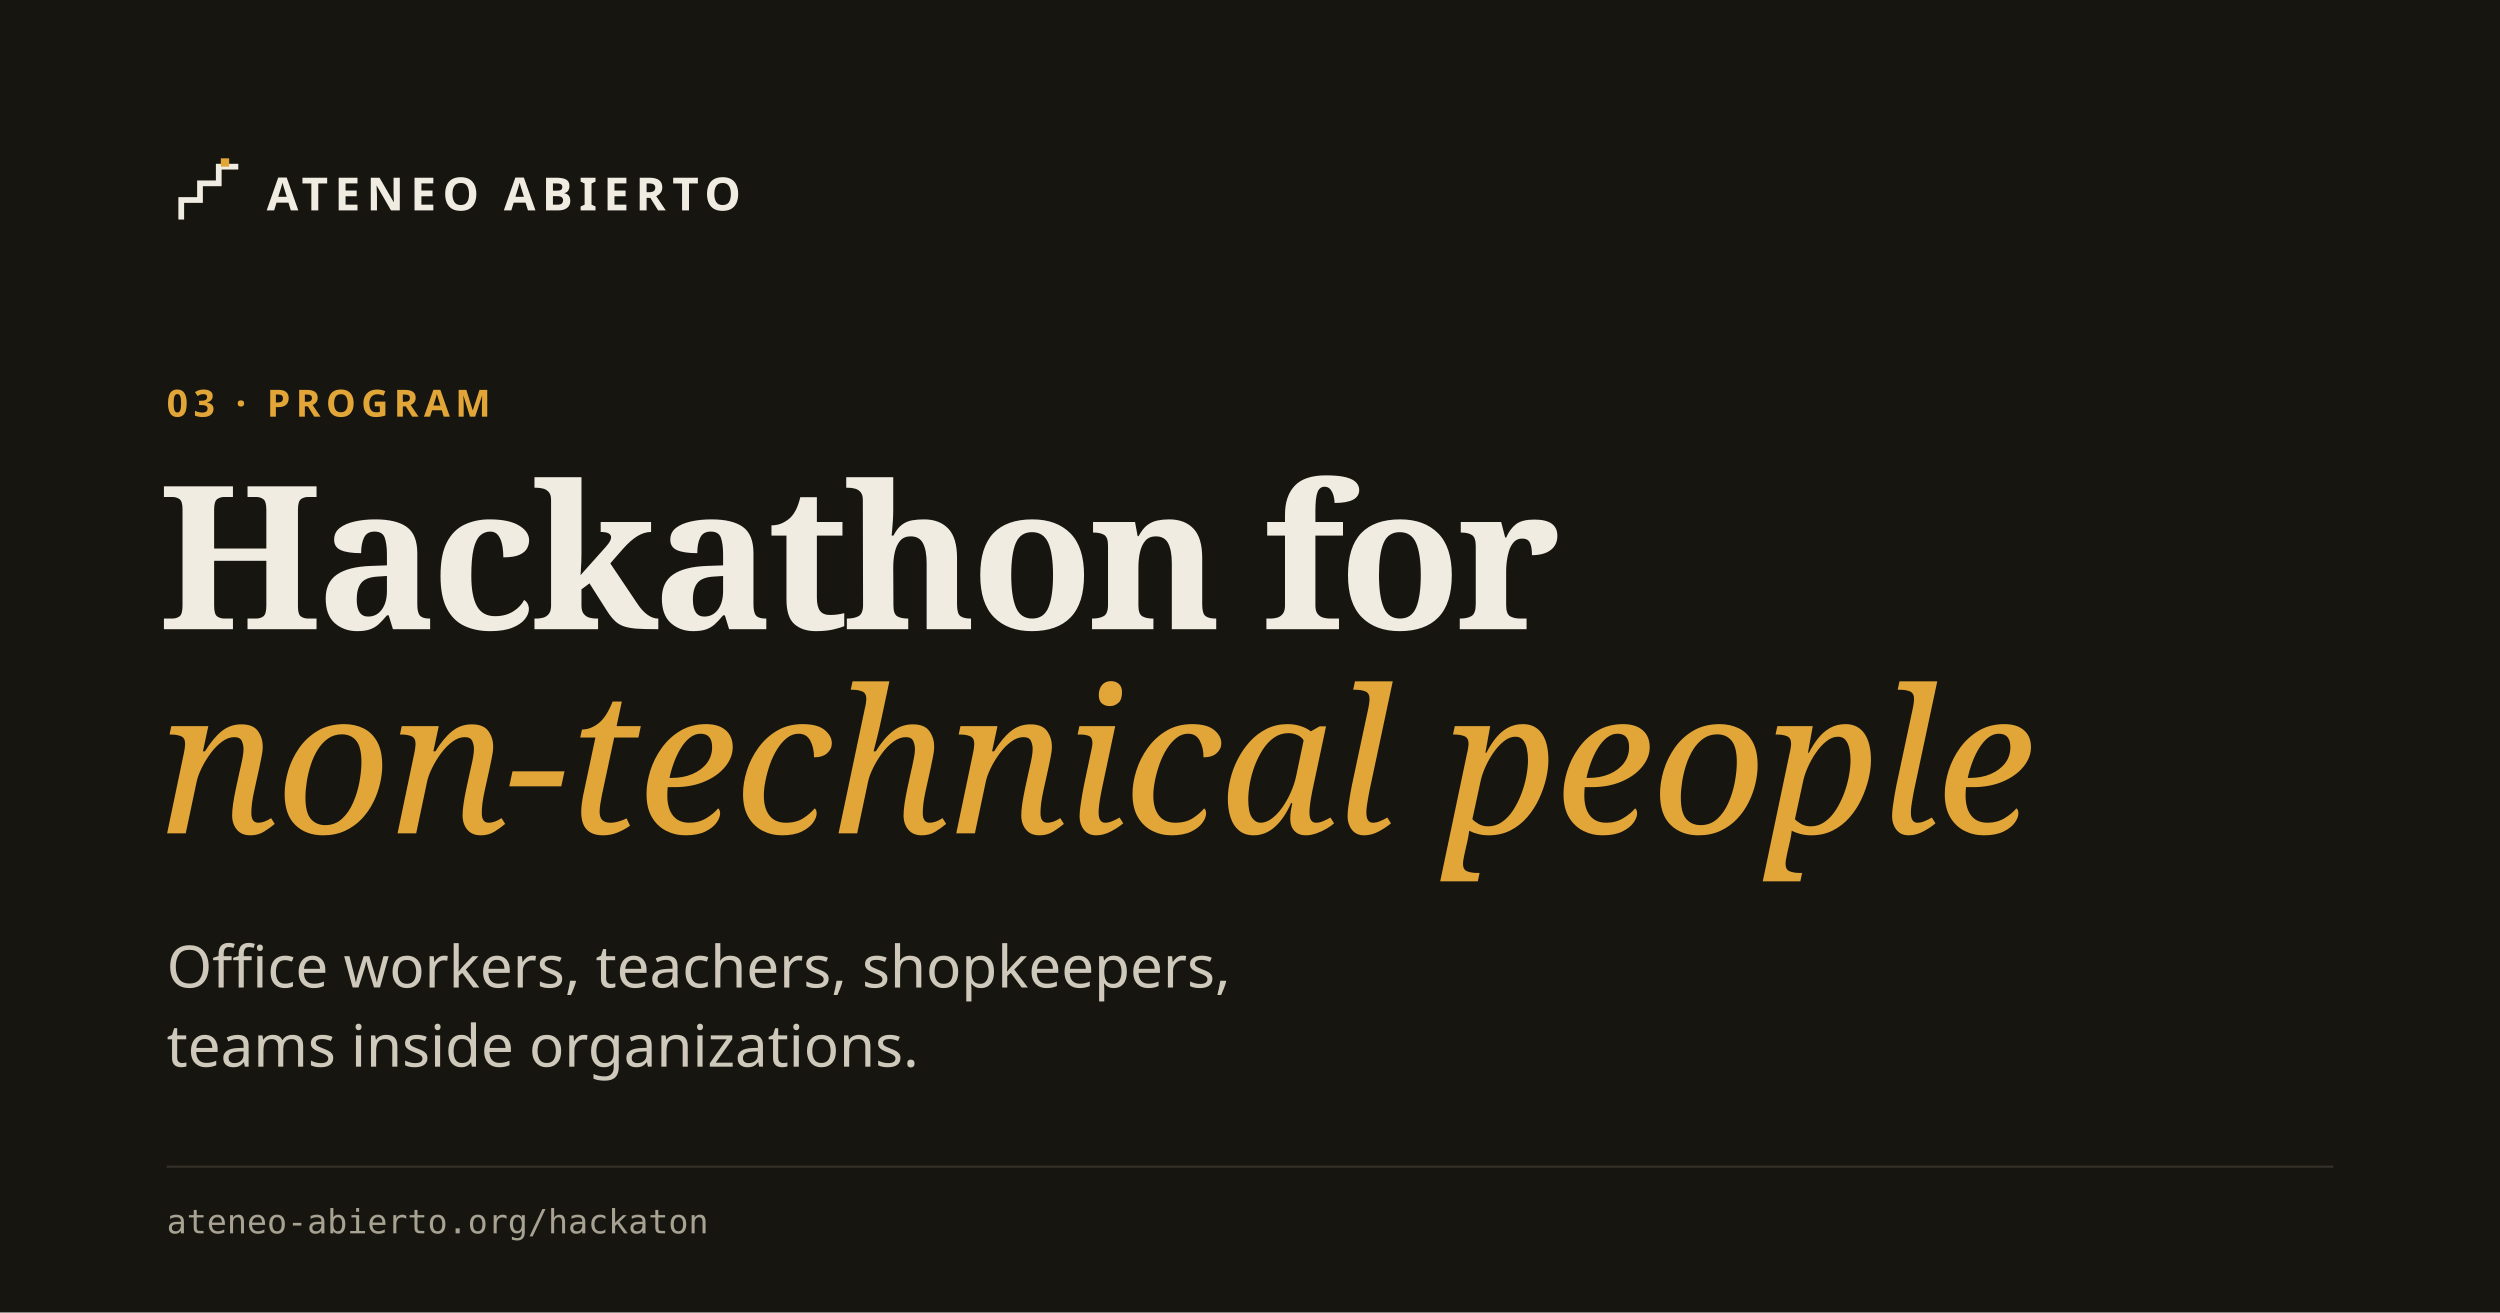
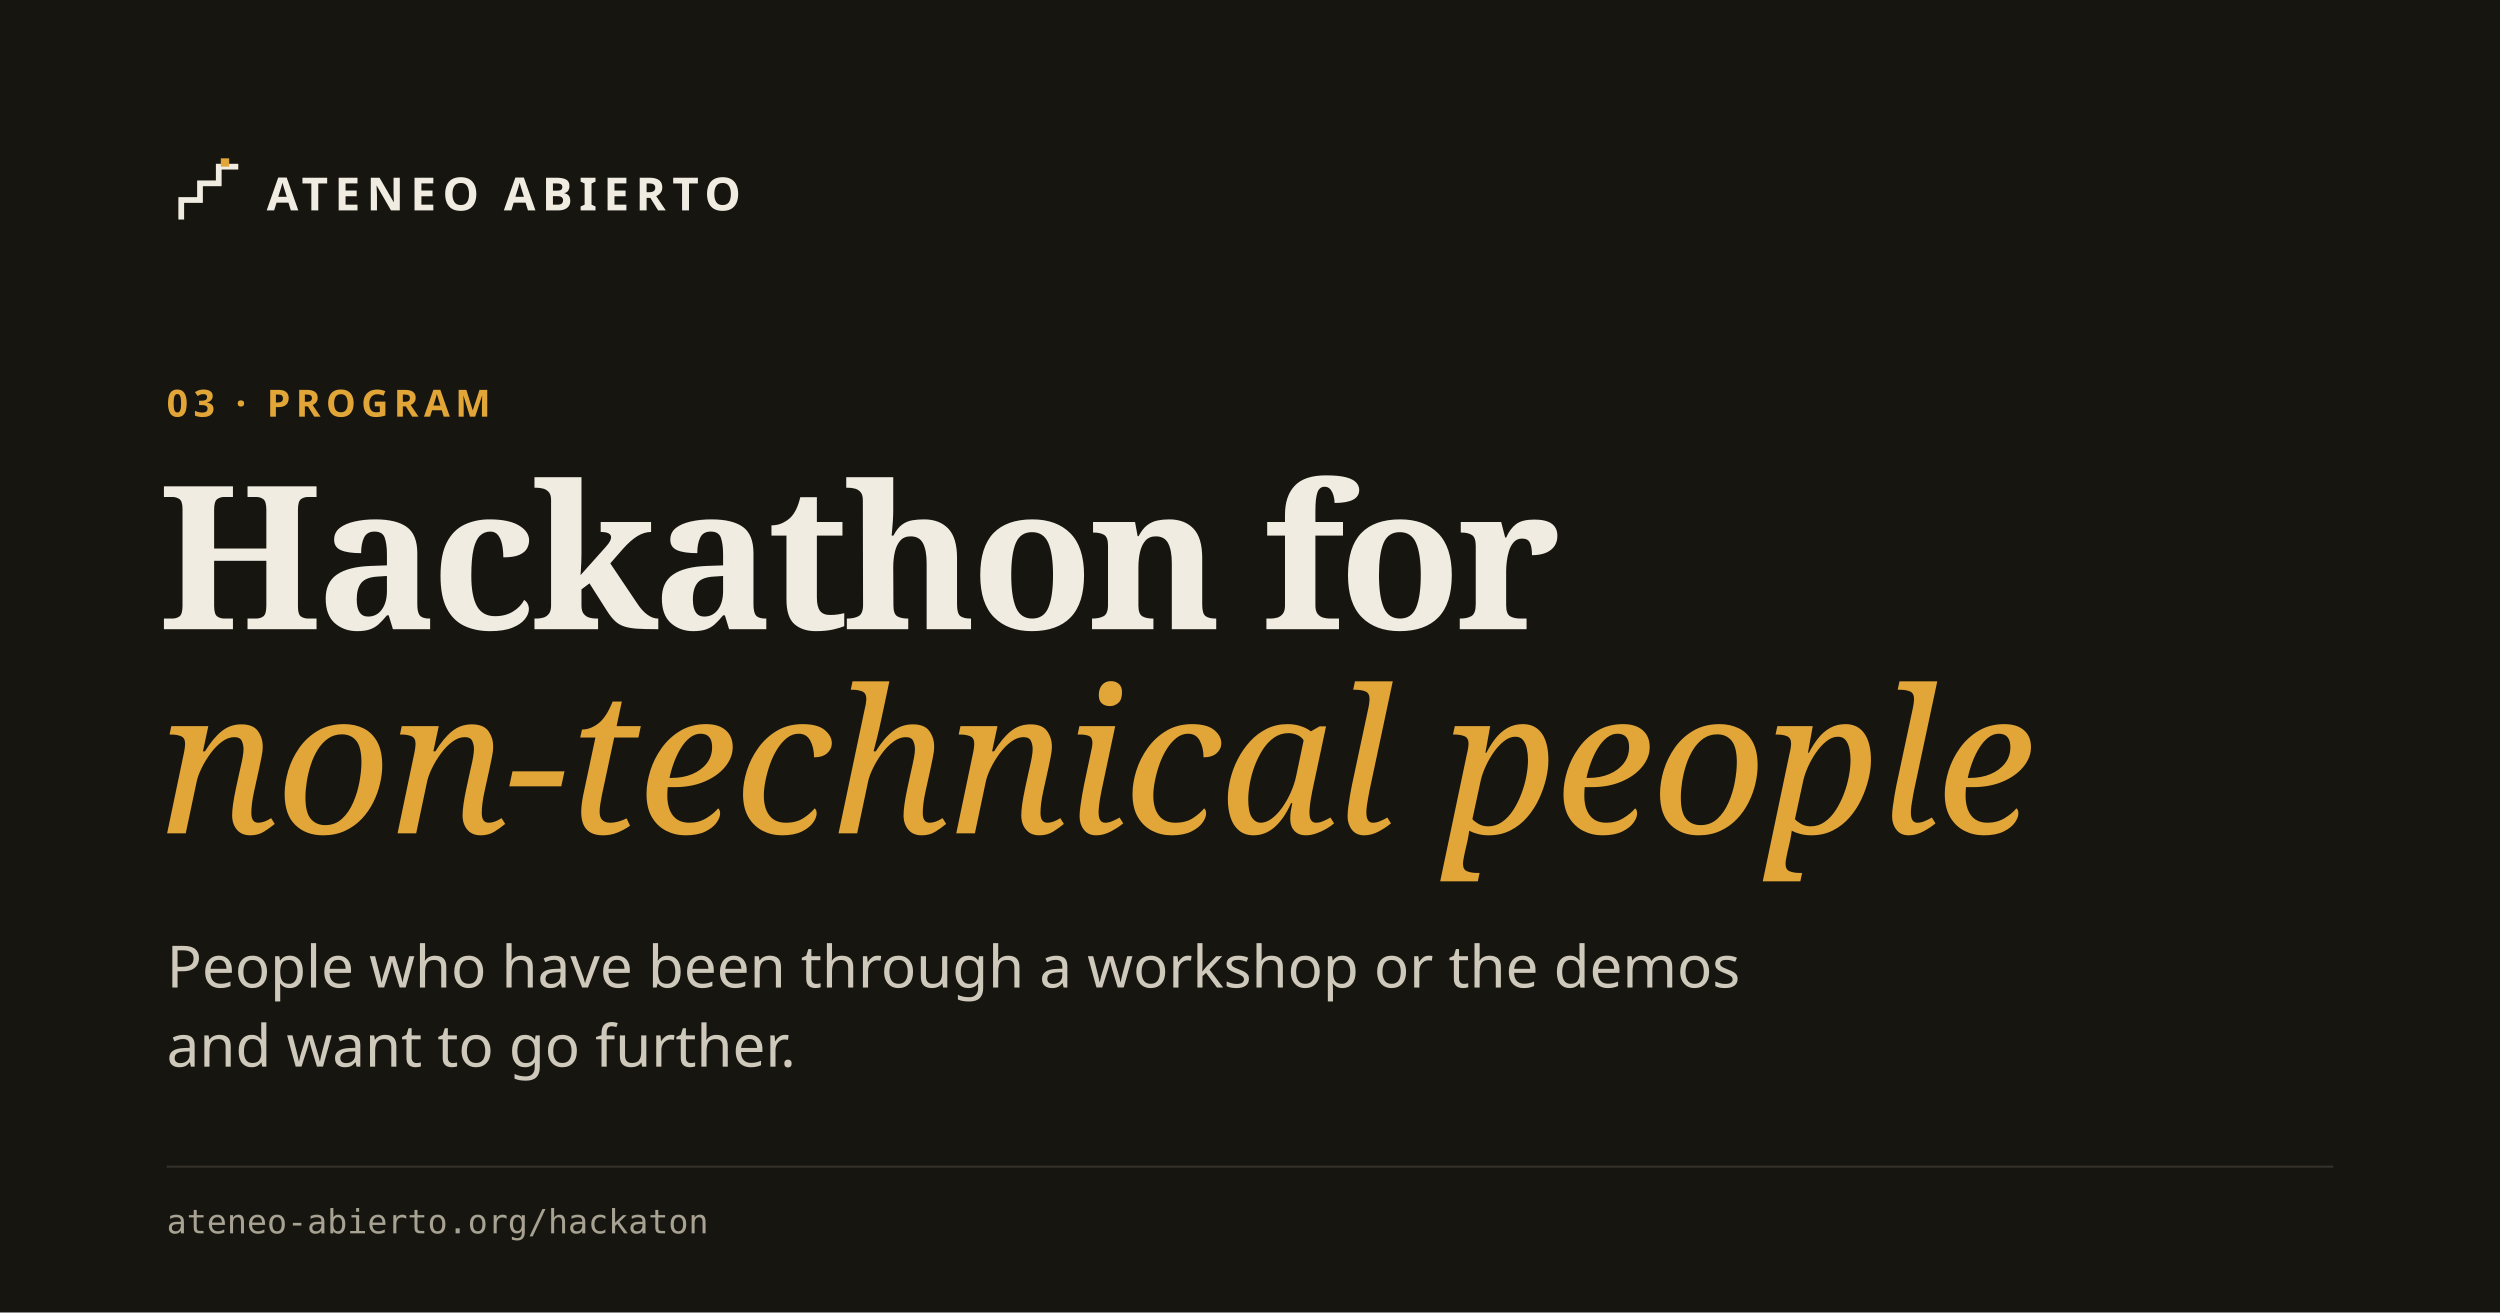
<svg xmlns="http://www.w3.org/2000/svg" width="1200" height="630" viewBox="0 0 1200 630" fill="none">
  <style>
    @font-face {
      font-family: "Figtree";
      font-style: normal;
      font-weight: 300 900;
      src: url("fonts/figtree-latin.woff2") format("woff2");
    }
    @font-face {
      font-family: "Fraunces";
      font-style: normal;
      font-weight: 400 700;
      src: url("fonts/fraunces-latin.woff2") format("woff2");
    }
    @font-face {
      font-family: "Fraunces";
      font-style: italic;
      font-weight: 400;
      src: url("fonts/fraunces-latin-italic.woff2") format("woff2");
    }
    .sans {
      font-family: "Figtree", "Avenir Next", "Segoe UI", ui-sans-serif, system-ui, sans-serif;
    }
    .serif {
      font-family: "Fraunces", "Iowan Old Style", Georgia, serif;
      font-weight: 560;
      font-variation-settings: "opsz" 144;
    }
    .serif-em {
      font-family: "Fraunces", "Iowan Old Style", Georgia, serif;
      font-style: italic;
      font-weight: 400;
      font-variation-settings: "opsz" 144;
    }
    .mono {
      font-family: ui-monospace, "SFMono-Regular", Menlo, Consolas, monospace;
    }
  </style>
  <rect width="1200" height="630" fill="#16150f" />
  <g transform="translate(80, 70) scale(0.5)">
    <path d="M14 68 L14 52 L32 52 L32 36 L50 36 L50 20 L66 20" stroke="#f0ece2" stroke-width="5.5" fill="none" stroke-linecap="square" stroke-linejoin="miter" />
    <rect x="52" y="12" width="8" height="8" fill="#e2a638" />
  </g>
  <text class="sans" x="128" y="101" font-size="22" font-weight="600" fill="#f0ece2" letter-spacing="3.1">ATENEO ABIERTO</text>
  <text class="sans" x="80" y="200" font-size="18" font-weight="600" fill="#e2a638" letter-spacing="2.6">03 · PROGRAM</text>
  <text class="serif" x="76" y="302" font-size="96" fill="#f0ece2" letter-spacing="-2.6">Hackathon for</text>
  <text class="serif-em" x="76" y="400" font-size="96" fill="#e2a638" letter-spacing="-1">non-technical people</text>
-   <text class="sans" x="80" y="474" font-size="28" fill="#cfc9bb">Office workers, teachers, shopkeepers,</text>
-   <text class="sans" x="80" y="512" font-size="28" fill="#cfc9bb">teams inside organizations.</text>
+   <text class="sans" x="80" y="474" font-size="28" fill="#cfc9bb">People who have been through a workshop or the demos</text>
+   <text class="sans" x="80" y="512" font-size="28" fill="#cfc9bb">and want to go further.</text>
  <line x1="80" y1="560" x2="1120" y2="560" stroke="#34312a" stroke-width="1" />
  <text class="mono" x="80" y="592" font-size="16" fill="#a8a293">ateneo-abierto.org/hackaton</text>
</svg>
